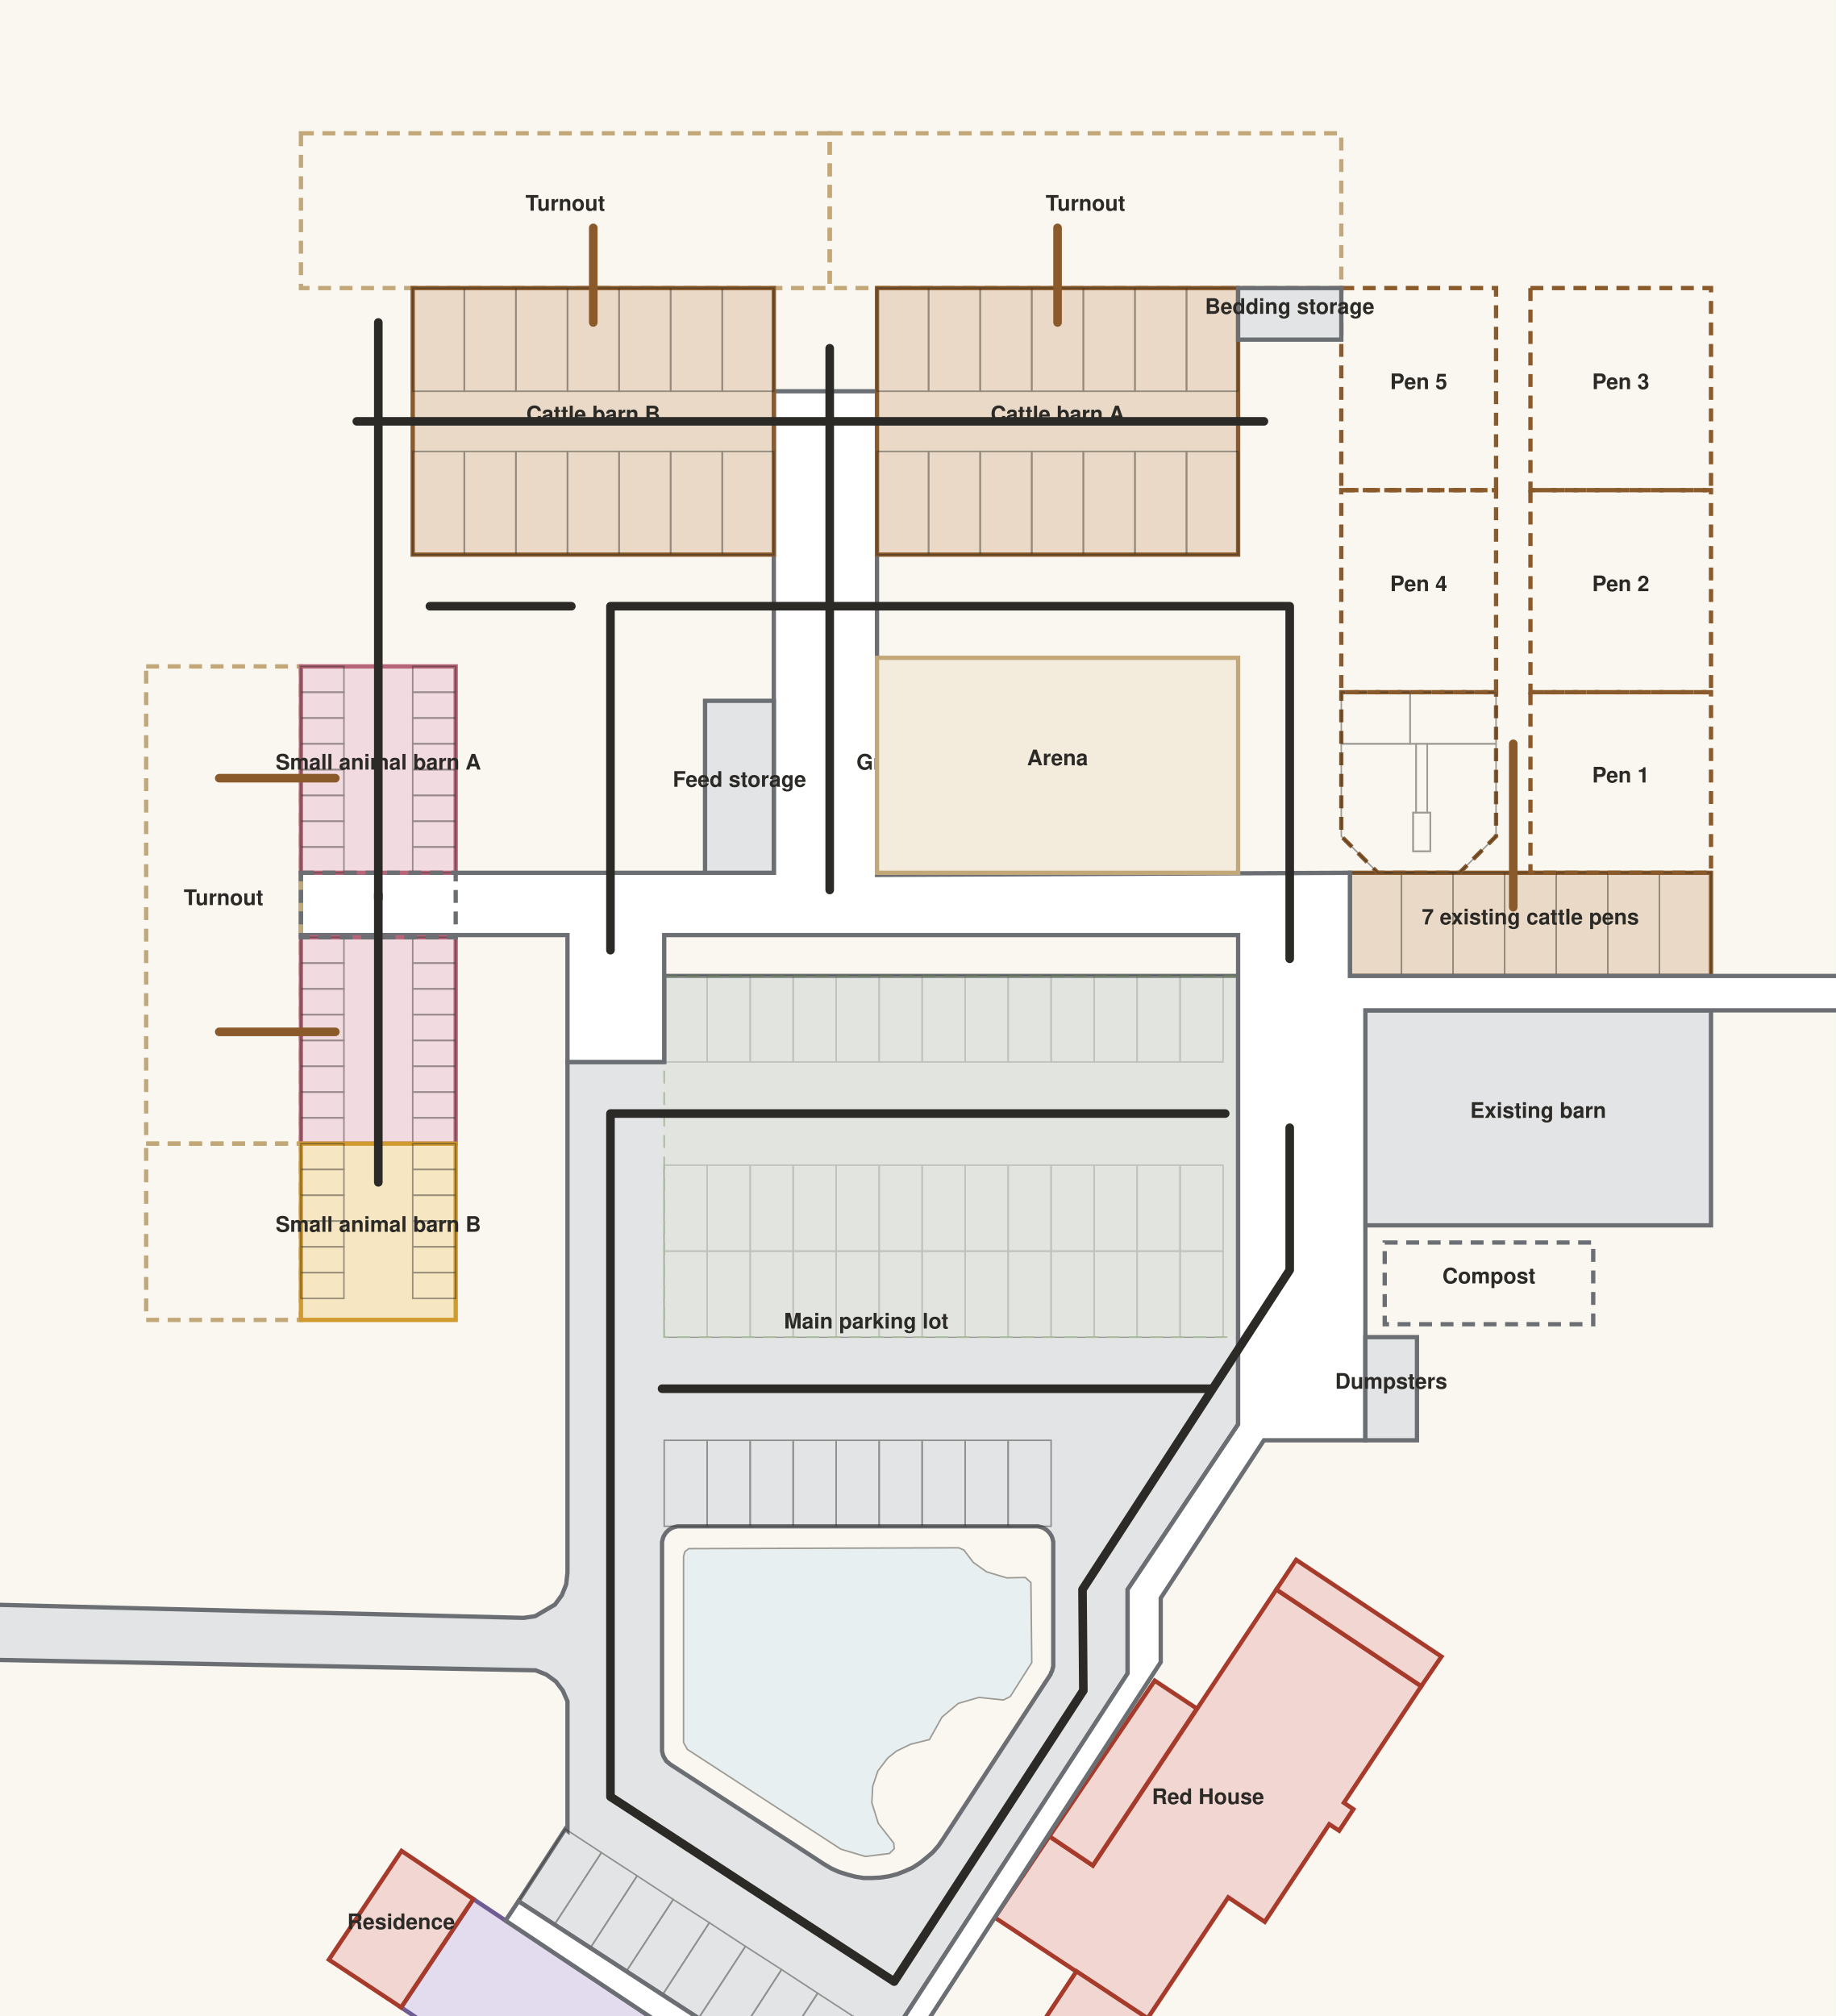
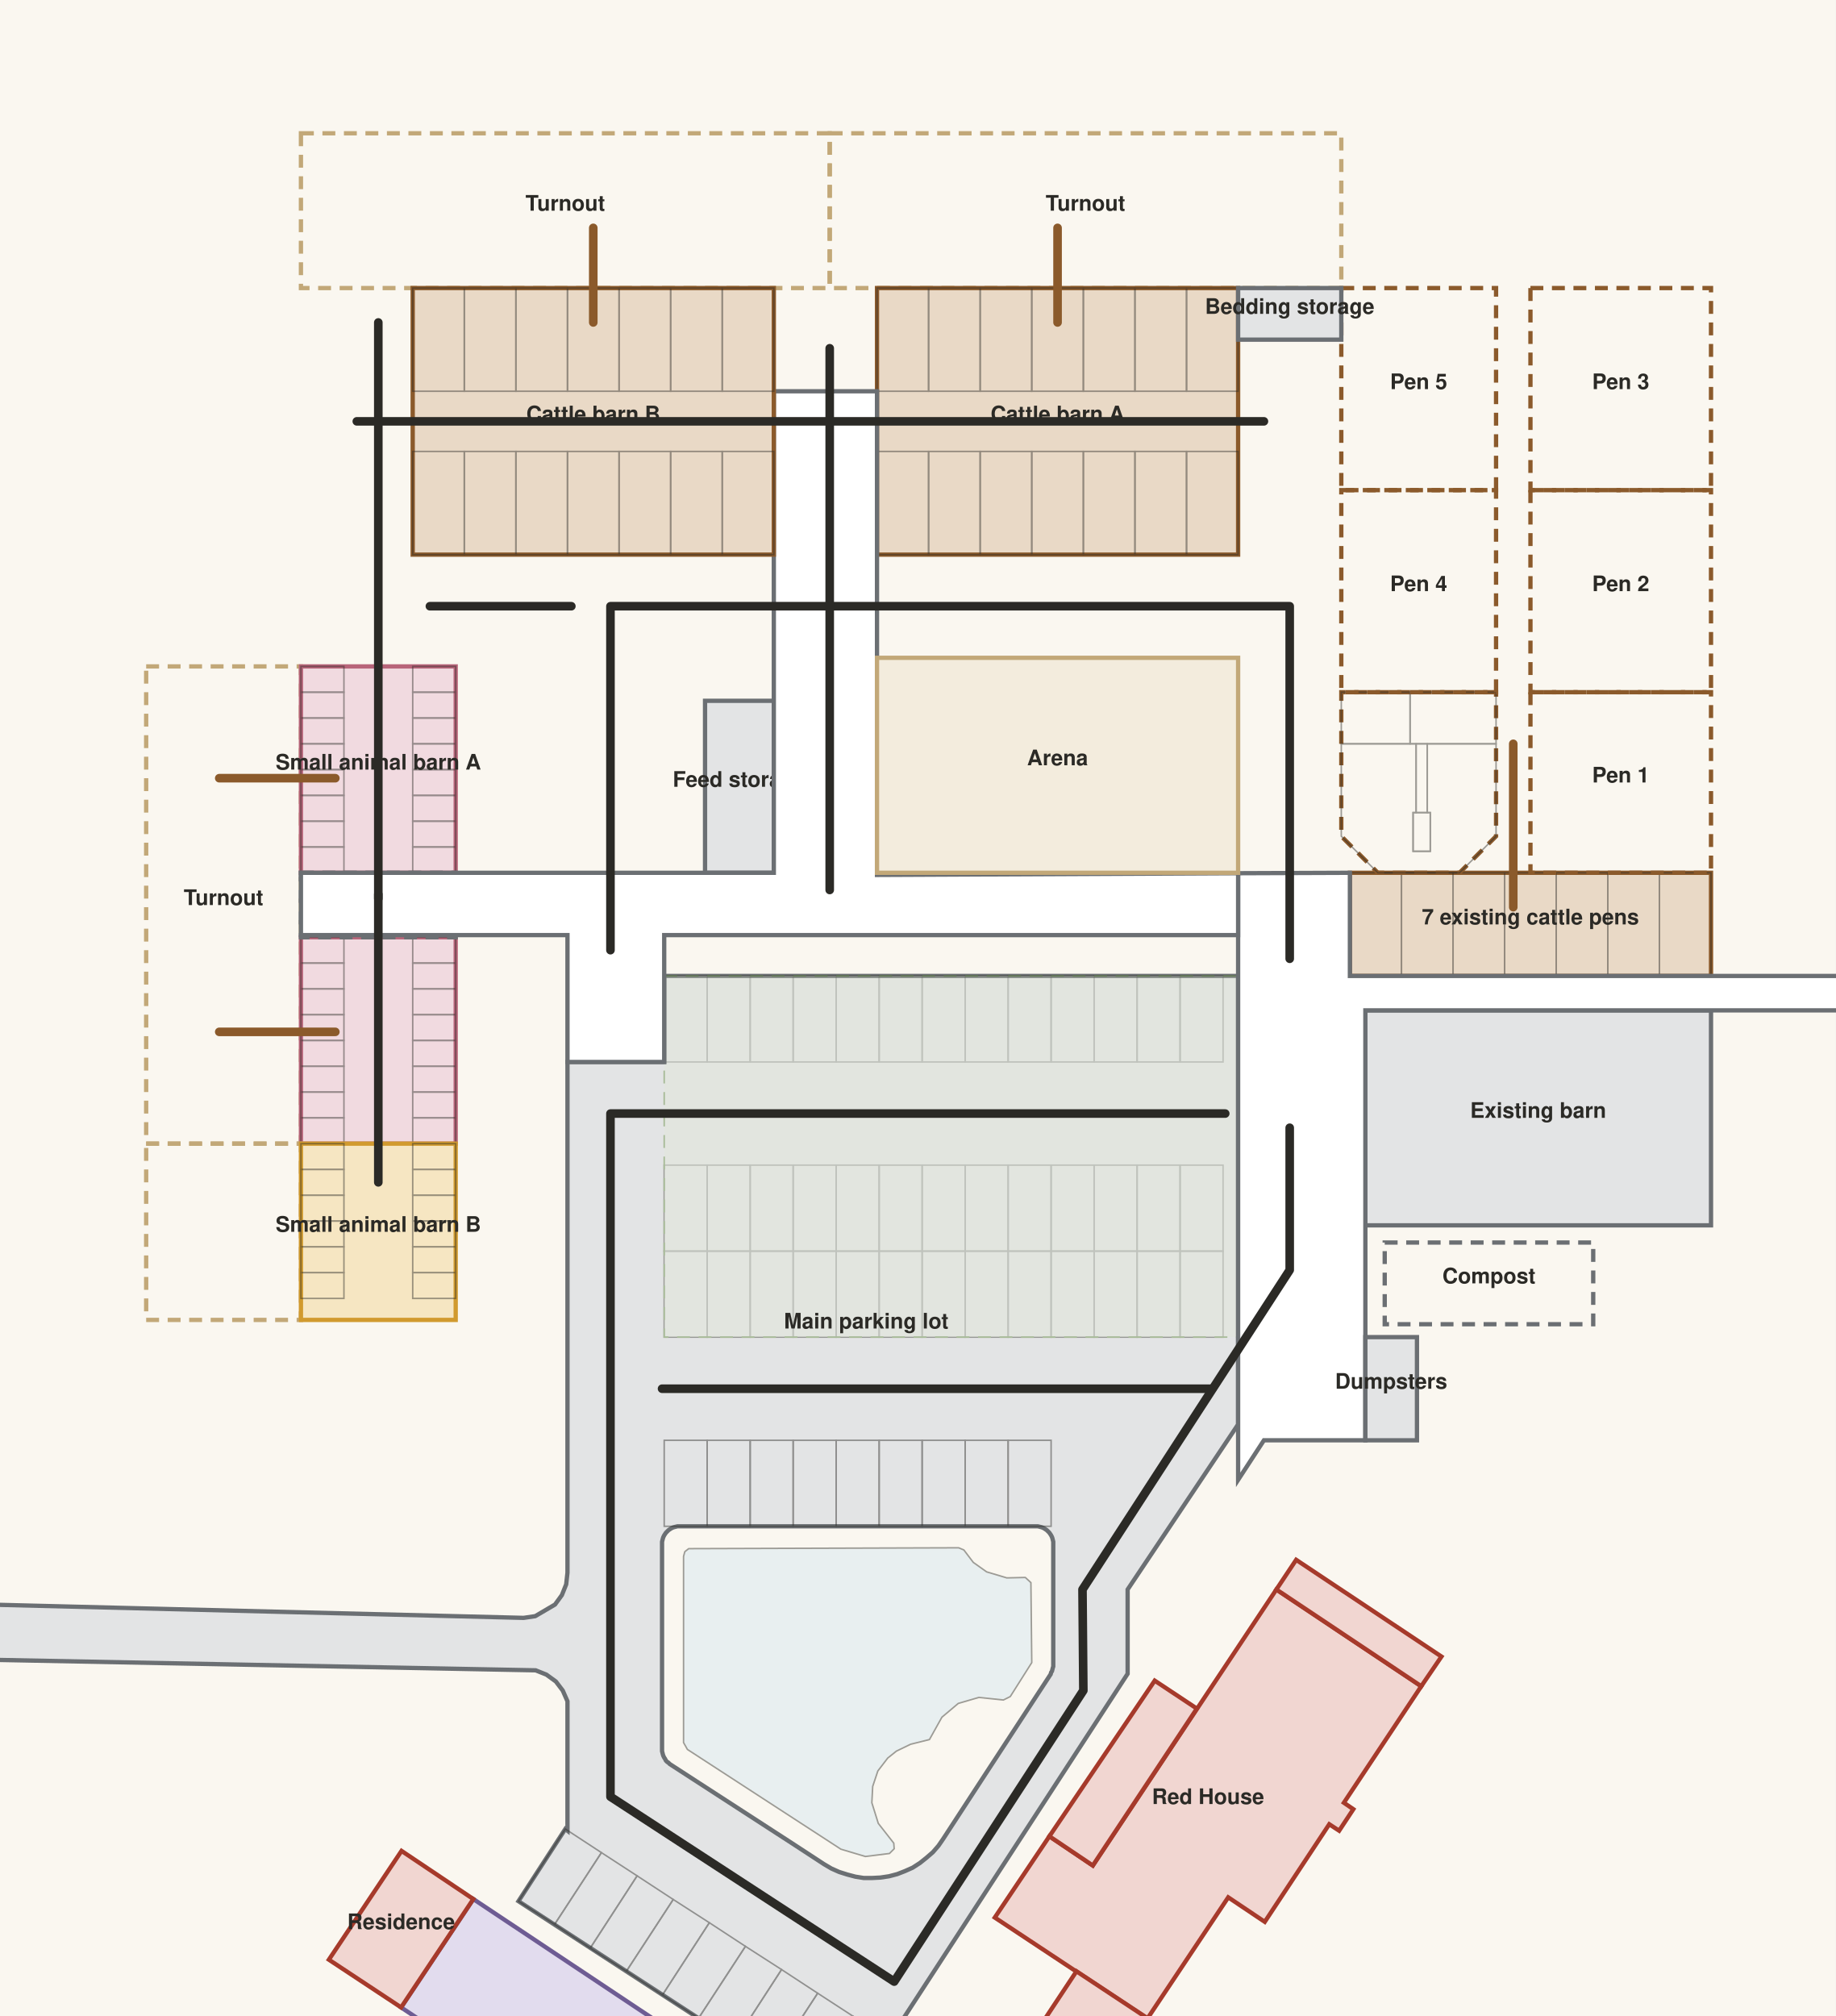
<svg xmlns="http://www.w3.org/2000/svg" viewBox="-118 13 427 468.9" font-family="Avenir Next,Helvetica,Arial,sans-serif">
  <rect x="-118" y="13" width="427" height="468.9" fill="#FAF7F0" />
  <g id="level-1">
    <g id="existing-barn">
      <rect x="199.6" y="248" width="80.4" height="50" fill="#E3E4E5" stroke="#6B6F73" stroke-width="1" />
      <text x="239.8" y="273.0" text-anchor="middle" font-size="5" font-weight="700" fill="#2B2A26">Existing barn</text>
    </g>
    <g id="existing-pens">
      <rect x="196" y="216" width="84" height="24" fill="#E9D9C6" stroke="#8B5A2B" stroke-width="1" />
      <g fill="none" stroke="#2B2A26" stroke-width=".35" opacity=".45">
        <rect x="196" y="216" width="12" height="24" />
        <rect x="208" y="216" width="12" height="24" />
        <rect x="220" y="216" width="12" height="24" />
        <rect x="232" y="216" width="12" height="24" />
        <rect x="244" y="216" width="12" height="24" />
        <rect x="256" y="216" width="12" height="24" />
        <rect x="268" y="216" width="12" height="24" />
      </g>
      <text x="238.0" y="228.0" text-anchor="middle" font-size="5" font-weight="700" fill="#2B2A26">7 existing cattle pens</text>
    </g>
    <g id="parking">
      <path fill-rule="evenodd" d="M-287.8,372.3 L-287.8,406.0 L-277.8,396.0 L6.6,401.5 L9.1,402.5 L11.3,404.1 L12.9,406.2 L14.0,408.7 L14.0,438.8 L13.5,438.4 L2.6,455.2 L78.0,504.2 L144.3,402.3 L144.3,382.7 L170.0,344.3 L170.0,240.0 L36.5,240.0 L36.5,260.0 L14.0,260.0 L14.0,378.8 L13.7,381.5 L12.7,384.0 L11.1,386.2 L6.5,388.9 L3.8,389.3 L-277.8,382.3Z M126.5,402.0 L126.7,401.7 L126.8,401.3 L126.9,400.9 L127.0,400.6 L127.0,371.6 L126.9,371.2 L126.8,370.8 L126.7,370.5 L126.5,370.1 L126.3,369.8 L126.1,369.5 L125.8,369.2 L125.5,368.9 L125.2,368.7 L124.9,368.5 L124.5,368.3 L124.2,368.2 L123.8,368.1 L123.4,368.0 L39.6,368.0 L39.2,368.1 L38.8,368.2 L38.5,368.3 L38.1,368.5 L37.8,368.7 L37.5,368.9 L37.2,369.2 L36.9,369.5 L36.7,369.8 L36.5,370.1 L36.3,370.5 L36.2,370.8 L36.1,371.2 L36.0,371.6 L36.0,420.3 L36.1,420.7 L36.2,421.1 L36.3,421.4 L36.5,421.8 L36.7,422.1 L36.9,422.5 L37.2,422.8 L37.5,423.0 L37.8,423.3 L66.2,441.7 L73.7,446.6 L75.4,447.6 L77.2,448.4 L79.1,449.0 L81.0,449.5 L82.9,449.8 L84.9,449.8 L86.8,449.7 L88.8,449.4 L90.7,448.9 L92.5,448.2 L94.3,447.4 L96.0,446.3 L97.5,445.1 L99.0,443.8 L100.3,442.3 L101.4,440.7 L110.2,427.2 L126.4,402.4Z" fill="#E3E4E5" stroke="#6B6F73" stroke-width="1" />
      <g fill="none" stroke="#2B2A26" stroke-width=".35" opacity=".45">
        <polygon points="36.5,240.0 46.5,240.0 46.5,260.0 36.5,260.0" />
        <polygon points="46.5,240.0 56.5,240.0 56.5,260.0 46.5,260.0" />
        <polygon points="56.5,240.0 66.5,240.0 66.5,260.0 56.5,260.0" />
        <polygon points="66.5,240.0 76.5,240.0 76.5,260.0 66.5,260.0" />
        <polygon points="76.5,240.0 86.5,240.0 86.5,260.0 76.5,260.0" />
        <polygon points="86.5,240.0 96.5,240.0 96.5,260.0 86.5,260.0" />
        <polygon points="96.5,240.0 106.5,240.0 106.5,260.0 96.5,260.0" />
        <polygon points="106.5,240.0 116.5,240.0 116.5,260.0 106.5,260.0" />
        <polygon points="116.5,240.0 126.5,240.0 126.5,260.0 116.5,260.0" />
        <polygon points="36.5,284.0 46.5,284.0 46.5,304.0 36.5,304.0" />
        <polygon points="46.5,284.0 56.5,284.0 56.5,304.0 46.5,304.0" />
        <polygon points="56.5,284.0 66.5,284.0 66.5,304.0 56.5,304.0" />
        <polygon points="66.5,284.0 76.5,284.0 76.5,304.0 66.5,304.0" />
        <polygon points="76.5,284.0 86.5,284.0 86.5,304.0 76.5,304.0" />
        <polygon points="86.5,284.0 96.5,284.0 96.5,304.0 86.5,304.0" />
        <polygon points="96.5,284.0 106.5,284.0 106.5,304.0 96.5,304.0" />
        <polygon points="106.5,284.0 116.5,284.0 116.5,304.0 106.5,304.0" />
        <polygon points="116.5,284.0 126.5,284.0 126.5,304.0 116.5,304.0" />
        <polygon points="36.5,304.0 46.5,304.0 46.5,324.0 36.5,324.0" />
        <polygon points="46.5,304.0 56.5,304.0 56.5,324.0 46.5,324.0" />
        <polygon points="56.5,304.0 66.5,304.0 66.5,324.0 56.5,324.0" />
        <polygon points="66.5,304.0 76.5,304.0 76.5,324.0 66.5,324.0" />
        <polygon points="76.5,304.0 86.5,304.0 86.5,324.0 76.5,324.0" />
        <polygon points="86.5,304.0 96.5,304.0 96.5,324.0 86.5,324.0" />
        <polygon points="96.5,304.0 106.5,304.0 106.5,324.0 96.5,324.0" />
        <polygon points="106.5,304.0 116.5,304.0 116.5,324.0 106.5,324.0" />
        <polygon points="116.5,304.0 126.5,304.0 126.5,324.0 116.5,324.0" />
        <polygon points="36.5,348.0 46.5,348.0 46.5,368.0 36.5,368.0" />
        <polygon points="46.5,348.0 56.5,348.0 56.5,368.0 46.5,368.0" />
        <polygon points="56.5,348.0 66.5,348.0 66.5,368.0 56.5,368.0" />
        <polygon points="66.5,348.0 76.5,348.0 76.5,368.0 66.5,368.0" />
        <polygon points="76.5,348.0 86.5,348.0 86.5,368.0 76.5,368.0" />
        <polygon points="86.5,348.0 96.5,348.0 96.5,368.0 86.5,368.0" />
        <polygon points="96.5,348.0 106.5,348.0 106.5,368.0 96.5,368.0" />
        <polygon points="106.5,348.0 116.5,348.0 116.5,368.0 106.5,368.0" />
        <polygon points="116.5,348.0 126.5,348.0 126.5,368.0 116.5,368.0" />
        <polygon points="126.5,240.0 136.5,240.0 136.5,260.0 126.5,260.0" />
        <polygon points="136.5,240.0 146.5,240.0 146.5,260.0 136.5,260.0" />
        <polygon points="146.5,240.0 156.5,240.0 156.5,260.0 146.5,260.0" />
        <polygon points="156.5,240.0 166.5,240.0 166.5,260.0 156.5,260.0" />
        <polygon points="126.5,284.0 136.5,284.0 136.5,304.0 126.5,304.0" />
        <polygon points="126.5,304.0 136.5,304.0 136.5,324.0 126.5,324.0" />
        <polygon points="136.5,284.0 146.5,284.0 146.5,304.0 136.5,304.0" />
        <polygon points="146.5,284.0 156.5,284.0 156.5,304.0 146.5,304.0" />
        <polygon points="136.5,304.0 146.5,304.0 146.5,324.0 136.5,324.0" />
        <polygon points="146.5,304.0 156.5,304.0 156.5,324.0 146.5,324.0" />
        <polygon points="156.5,284.0 166.5,284.0 166.5,304.0 156.5,304.0" />
        <polygon points="156.5,304.0 166.5,304.0 166.5,324.0 156.5,324.0" />
        <polygon points="13.5,438.4 21.9,443.9 11.0,460.6 2.6,455.2 13.5,438.4" />
        <polygon points="21.9,443.9 30.2,449.3 19.3,466.1 11.0,460.6 21.9,443.9" />
        <polygon points="30.2,449.3 38.6,454.8 27.7,471.5 19.3,466.1 30.2,449.3" />
        <polygon points="38.6,454.8 47.0,460.2 36.1,477.0 27.7,471.5 38.6,454.8" />
        <polygon points="47.0,460.2 55.4,465.7 44.5,482.4 36.1,477.0 47.0,460.2" />
        <polygon points="55.4,465.7 63.8,471.1 52.9,487.9 44.5,482.4 55.4,465.7" />
        <polygon points="63.8,471.1 72.2,476.6 61.3,493.3 52.9,487.9 63.8,471.1" />
        <polygon points="72.2,476.6 80.5,482.0 69.6,498.8 61.3,493.3 72.2,476.6" />
        <polygon points="80.5,482.0 88.9,487.5 78.0,504.2 69.6,498.8 80.5,482.0" />
        <polygon points="41.0,418.3 41.9,419.9 77.6,443.1 83.3,444.8 88.9,444.1 90.0,443.0 89.9,441.7 86.3,437.1 84.8,432.3 85.0,428.5 86.2,424.9 88.5,421.9 90.5,420.3 93.8,418.7 98.2,417.6 101.1,412.4 104.9,409.2 109.7,407.8 115.4,408.4 117.0,407.6 122.0,399.7 121.8,381.1 120.5,379.9 116.2,380.0 111.5,378.6 108.4,376.4 106.2,373.5 105.0,373.0 42.2,373.2 41.3,373.9 41.0,375.0 41.0,418.3" fill="#D3E5EF" />
        <polygon points="36.5,240 170.0,240 170.0,324.0 36.5,324.0" fill="#DCE8CF" fill-opacity=".6" stroke="#5F8A3A" stroke-dasharray="3 2" />
      </g>
      <text x="83.5" y="322.0" text-anchor="middle" font-size="5" font-weight="700" fill="#2B2A26">Main parking lot</text>
    </g>
    <g id="existing-red-house">
      <polygon points="167.7,454.3 176.2,460.0 191.2,437.3 193.5,438.8 196.8,433.8 194.6,432.3 212.6,405.2 178.9,382.7 136.2,446.9 126.1,440.1 113.4,459.0 148.9,482.5" fill="#F1D6D1" stroke="#A63A2B" stroke-width="1" />
      <text x="163.0" y="432.6" text-anchor="middle" font-size="5" font-weight="700" fill="#2B2A26">Red House</text>
    </g>
    <g id="existing-carport">
      <polygon points="135.7,519.7 156.9,487.7 132.4,471.5 111.2,503.5" fill="#F1D6D1" stroke="#A63A2B" stroke-width="1" />
      <text x="134.05" y="495.6" text-anchor="middle" font-size="5" font-weight="700" fill="#2B2A26">Carport</text>
    </g>
    <g id="existing-porch-nw">
      <polygon points="126.1,440.1 150.6,403.9 160.4,410.4 136.2,446.9" fill="#F1D6D1" stroke="#A63A2B" stroke-width="1" />
      <text x="143.25" y="425.4" text-anchor="middle" font-size="5" font-weight="700" fill="#2B2A26" />
    </g>
    <g id="existing-porch-ne">
      <polygon points="178.9,382.7 183.5,375.8 217.3,398.3 212.6,405.2" fill="#F1D6D1" stroke="#A63A2B" stroke-width="1" />
      <text x="198.1" y="390.5" text-anchor="middle" font-size="5" font-weight="700" fill="#2B2A26" />
    </g>
    <g id="horticulture">
      <polygon points="-7.9,454.7 75.0,509.9 58.2,535.2 -24.7,479.9" fill="#E2DCEE" stroke="#6E5C93" stroke-width="1" />
      <text x="25.15" y="494.95" text-anchor="middle" font-size="5" font-weight="700" fill="#2B2A26">Horticulture area</text>
    </g>
    <g id="residence">
      <polygon points="-24.6,443.5 -7.9,454.7 -24.7,479.9 -41.5,468.8" fill="#F1D6D1" stroke="#A63A2B" stroke-width="1" />
      <text x="-24.7" y="461.7" text-anchor="middle" font-size="5" font-weight="700" fill="#2B2A26">Residence</text>
    </g>
    <g id="handling">
      <polygon points="230.0,174.0 194.0,174.0 194.0,207.5 202.5,216.0 221.5,216.0 230.0,207.5 230.0,174.0" fill="none" stroke="#8B5A2B" stroke-width="1" stroke-dasharray="3 2" />
      <g fill="none" stroke="#2B2A26" stroke-width=".35" opacity=".45">
        <polygon points="230,186 214,186 214,202 214.7,202 214.7,211 210.7,211 210.7,202 211.4,202 211.4,186 194,186 194,207.5 202.5,216 221.5,216 230,207.5" />
        <rect x="194" y="174" width="16" height="12" />
        <rect x="210" y="174" width="20" height="12" />
        <rect x="211.4" y="186" width="2.6" height="16" />
        <rect x="210.7" y="202" width="4" height="9" />
      </g>
      <text x="212.0" y="195.0" text-anchor="middle" font-size="5" font-weight="700" fill="#2B2A26" />
    </g>
    <g id="holding-5">
      <rect x="194.0" y="80.0" width="36.0" height="47.0" fill="none" stroke="#8B5A2B" stroke-width="1" stroke-dasharray="3 2" />
      <text x="212.0" y="103.5" text-anchor="middle" font-size="5" font-weight="700" fill="#2B2A26">Pen 5</text>
    </g>
    <g id="holding-4">
      <rect x="194.0" y="127.0" width="36.0" height="47.0" fill="none" stroke="#8B5A2B" stroke-width="1" stroke-dasharray="3 2" />
      <text x="212.0" y="150.5" text-anchor="middle" font-size="5" font-weight="700" fill="#2B2A26">Pen 4</text>
    </g>
    <g id="holding-3">
      <rect x="238.0" y="80.0" width="42.0" height="47.0" fill="none" stroke="#8B5A2B" stroke-width="1" stroke-dasharray="3 2" />
      <text x="259.0" y="103.5" text-anchor="middle" font-size="5" font-weight="700" fill="#2B2A26">Pen 3</text>
    </g>
    <g id="holding-2">
      <rect x="238.0" y="127.0" width="42.0" height="47.0" fill="none" stroke="#8B5A2B" stroke-width="1" stroke-dasharray="3 2" />
      <text x="259.0" y="150.5" text-anchor="middle" font-size="5" font-weight="700" fill="#2B2A26">Pen 2</text>
    </g>
    <g id="holding-1">
      <rect x="238.0" y="174.0" width="42.0" height="42.0" fill="none" stroke="#8B5A2B" stroke-width="1" stroke-dasharray="3 2" />
      <text x="259.0" y="195.0" text-anchor="middle" font-size="5" font-weight="700" fill="#2B2A26">Pen 1</text>
    </g>
    <g id="walk">
-       <polygon points="-48.0,216.0 -48.0,216.0 -48.0,230.5 -48.0,230.5 -48.0,230.5 14.0,230.5 14.0,230.5 14.0,230.5 14.0,230.5 14.0,230.5 14.0,230.5 14.0,230.5 14.0,230.5 14.0,230.5 14.0,230.5 14.0,230.5 14.0,230.5 14.0,230.5 14.0,230.5 14.0,230.5 14.0,230.5 14.0,230.5 14.0,260.0 14.0,260.0 14.0,260.0 36.5,260.0 36.5,260.0 36.5,260.0 36.5,230.5 36.5,230.5 36.5,230.5 36.5,230.5 36.5,230.5 36.5,230.5 36.5,230.5 36.5,230.5 36.5,230.5 36.5,230.5 36.5,230.5 36.5,230.5 36.5,230.5 36.5,230.5 36.5,230.5 36.5,230.5 36.5,230.5 170.0,230.5 170.0,230.5 170.0,230.5 170.0,230.5 170.0,230.5 170.0,230.5 170.0,230.5 170.0,230.5 170.0,230.5 170.0,230.5 170.0,230.5 170.0,230.5 170.0,230.5 170.0,230.5 170.0,230.5 170.0,230.5 170.0,230.5 170.0,344.3 170.0,344.3 170.0,344.3 170.0,344.3 170.0,344.3 170.0,344.3 170.0,344.3 144.3,382.7 144.3,382.7 144.3,382.7 144.3,402.2 144.3,402.2 144.3,402.2 144.3,402.2 144.3,402.2 144.3,402.2 144.3,402.2 78.0,504.2 78.0,504.2 78.0,504.2 78.0,504.2 78.0,504.2 78.0,504.2 78.0,504.2 78.0,504.2 78.0,504.2 78.0,504.2 78.0,504.2 78.0,504.2 78.0,504.2 78.0,504.2 78.0,504.2 78.0,504.2 78.0,504.2 2.6,455.2 2.6,455.2 2.6,455.2 -0.4,459.7 -0.4,459.7 -0.4,459.7 78.7,512.4 78.7,512.4 78.7,512.4 152.0,399.6 152.0,399.6 152.0,399.6 152.0,384.7 152.0,384.7 152.0,384.7 152.0,384.7 152.0,384.7 152.0,384.7 152.0,384.7 176.0,348.0 176.0,348.0 176.0,348.0 176.0,348.0 176.0,348.0 176.0,348.0 176.0,348.0 176.0,348.0 176.0,348.0 176.0,348.0 176.0,348.0 199.6,348.0 199.6,348.0 199.6,348.0 199.6,248.0 199.6,248.0 199.6,248.0 199.6,248.0 199.6,248.0 199.6,248.0 199.6,248.0 199.6,248.0 199.6,248.0 199.6,248.0 199.6,248.0 199.6,248.0 199.6,248.0 199.6,248.0 199.6,248.0 199.6,248.0 199.6,248.0 372.1,248.0 372.1,248.0 372.1,248.0 383.9,240.0 383.9,240.0 383.9,240.0 196.0,240.0 196.0,240.0 196.0,240.0 196.0,240.0 196.0,240.0 196.0,240.0 196.0,240.0 196.0,240.0 196.0,240.0 196.0,240.0 196.0,240.0 196.0,240.0 196.0,240.0 196.0,240.0 196.0,240.0 196.0,240.0 196.0,240.0 196.0,216.0 196.0,216.0 196.0,216.0 86.0,216.5 86.0,216.5 86.0,216.5 86.0,216.5 86.0,216.5 86.0,216.5 86.0,216.5 86.0,216.5 86.0,216.5 86.0,216.5 86.0,216.5 86.0,216.5 86.0,216.5 86.0,216.5 86.0,216.5 86.0,216.5 86.0,216.5 86.0,104.0 86.0,104.0 86.0,104.0 62.0,104.0 62.0,104.0 62.0,104.0 62.0,216.0 62.0,216.0 62.0,216.0 62.0,216.0 62.0,216.0 62.0,216.0 62.0,216.0 62.0,216.0 62.0,216.0 62.0,216.0 62.0,216.0 62.0,216.0 62.0,216.0 62.0,216.0 62.0,216.0 62.0,216.0 62.0,216.0 -48.0,216.0" fill="#fff" stroke="#6B6F73" stroke-width="1" />
-       <text x="167.95" y="308.2" text-anchor="middle" font-size="5" font-weight="700" fill="#2B2A26" />
+       <polygon points="170.0,344.3 170.0,357.2 176.0,348.0 176.0,348.0 176.0,348.0 176.0,348.0 176.0,348.0 176.0,348.0 176.0,348.0 176.0,348.0 176.0,348.0 176.0,348.0 176.0,348.0 199.6,348.0 199.6,348.0 199.6,348.0 199.6,248.0 199.6,248.0 199.6,248.0 199.6,248.0 199.6,248.0 199.6,248.0 199.6,248.0 199.6,248.0 199.6,248.0 199.6,248.0 199.6,248.0 199.6,248.0 199.6,248.0 199.6,248.0 199.6,248.0 199.6,248.0 199.6,248.0 372.1,248.0 372.1,248.0 372.1,248.0 383.9,240.0 383.9,240.0 383.9,240.0 196.0,240.0 196.0,240.0 196.0,240.0 196.0,240.0 196.0,240.0 196.0,240.0 196.0,240.0 196.0,240.0 196.0,240.0 196.0,240.0 196.0,240.0 196.0,240.0 196.0,240.0 196.0,240.0 196.0,240.0 196.0,240.0 196.0,240.0 196.0,216.0 196.0,216.0 196.0,216.0 170.0,216.1 170.0,230.5" fill="#fff" stroke="#6B6F73" stroke-width="1" />
+       <text x="276.95" y="286.6" text-anchor="middle" font-size="5" font-weight="700" fill="#2B2A26" />
    </g>
    <g id="compost">
      <rect x="204.1" y="302.0" width="48.5" height="19.0" fill="none" stroke="#6B6F73" stroke-width="1" stroke-dasharray="3 2" />
      <text x="228.35" y="311.5" text-anchor="middle" font-size="5" font-weight="700" fill="#2B2A26">Compost</text>
    </g>
    <g id="dumpster">
      <rect x="199.6" y="324.0" width="12.0" height="24.0" fill="#E3E4E5" stroke="#6B6F73" stroke-width="1" />
      <text x="205.6" y="336.0" text-anchor="middle" font-size="5" font-weight="700" fill="#2B2A26">Dumpsters</text>
    </g>
    <g id="existing-poultry">
      <polygon points="428.9,273.3 399.4,230.0 365.4,253.2 394.9,296.5" fill="#F6E6C2" stroke="#D19A2E" stroke-width="1" />
      <text x="397.15" y="263.25" text-anchor="middle" font-size="5" font-weight="700" fill="#2B2A26">Poultry</text>
    </g>
  </g>
  <g id="level-2">
    <g id="turnout-cattle-a">
      <rect x="75.0" y="44.0" width="119.0" height="36.0" fill="none" stroke="#C2A878" stroke-width="1" stroke-dasharray="3 2" />
      <text x="134.5" y="62.0" text-anchor="middle" font-size="5" font-weight="700" fill="#2B2A26">Turnout</text>
    </g>
    <g id="turnout-small-a">
      <rect x="-84.0" y="168.0" width="36.0" height="111.0" fill="none" stroke="#C2A878" stroke-width="1" stroke-dasharray="3 2" />
      <text x="-66.0" y="223.5" text-anchor="middle" font-size="5" font-weight="700" fill="#2B2A26">Turnout</text>
    </g>
    <g id="cattle-a">
      <rect x="86.0" y="80.0" width="84.0" height="62.0" fill="#E9D9C6" stroke="#8B5A2B" stroke-width="1" />
      <g fill="none" stroke="#2B2A26" stroke-width=".35" opacity=".45">
        <rect x="86.0" y="80.0" width="12" height="24" />
        <rect x="98.0" y="80.0" width="12" height="24" />
        <rect x="110.0" y="80.0" width="12" height="24" />
        <rect x="122.0" y="80.0" width="12" height="24" />
        <rect x="134.0" y="80.0" width="12" height="24" />
        <rect x="146.0" y="80.0" width="12" height="24" />
        <rect x="158.0" y="80.0" width="12" height="24" />
        <rect x="86.0" y="118.0" width="12" height="24" />
        <rect x="98.0" y="118.0" width="12" height="24" />
        <rect x="110.0" y="118.0" width="12" height="24" />
        <rect x="122.0" y="118.0" width="12" height="24" />
        <rect x="134.0" y="118.0" width="12" height="24" />
        <rect x="146.0" y="118.0" width="12" height="24" />
        <rect x="158.0" y="118.0" width="12" height="24" />
      </g>
      <text x="128.0" y="111.0" text-anchor="middle" font-size="5" font-weight="700" fill="#2B2A26">Cattle barn A</text>
    </g>
    <g id="feed">
      <rect x="46.0" y="176.0" width="16.0" height="40.0" fill="#E3E4E5" stroke="#6B6F73" stroke-width="1" />
      <text x="54.0" y="196.0" text-anchor="middle" font-size="5" font-weight="700" fill="#2B2A26">Feed storage</text>
    </g>
    <g id="small-a">
      <rect x="-48.0" y="168.0" width="36.0" height="48.0" fill="#F1DAE0" stroke="#B8657A" stroke-width="1" />
      <g fill="none" stroke="#2B2A26" stroke-width=".35" opacity=".45">
        <rect x="-48.0" y="168.0" width="10" height="6" />
        <rect x="-48.0" y="174.0" width="10" height="6" />
        <rect x="-48.0" y="180.0" width="10" height="6" />
        <rect x="-48.0" y="186.0" width="10" height="6" />
        <rect x="-48.0" y="192.0" width="10" height="6" />
        <rect x="-48.0" y="198.0" width="10" height="6" />
        <rect x="-48.0" y="204.0" width="10" height="6" />
        <rect x="-48.0" y="210.0" width="10" height="6" />
        <rect x="-22.0" y="168.0" width="10" height="6" />
        <rect x="-22.0" y="174.0" width="10" height="6" />
        <rect x="-22.0" y="180.0" width="10" height="6" />
        <rect x="-22.0" y="186.0" width="10" height="6" />
        <rect x="-22.0" y="192.0" width="10" height="6" />
        <rect x="-22.0" y="198.0" width="10" height="6" />
        <rect x="-22.0" y="204.0" width="10" height="6" />
        <rect x="-22.0" y="210.0" width="10" height="6" />
      </g>
      <text x="-30.0" y="192.0" text-anchor="middle" font-size="5" font-weight="700" fill="#2B2A26">Small animal barn A</text>
    </g>
    <g id="small-a2">
      <rect x="-48.0" y="231.0" width="36.0" height="48.0" fill="#F1DAE0" stroke="#B8657A" stroke-width="1" />
      <g fill="none" stroke="#2B2A26" stroke-width=".35" opacity=".45">
        <rect x="-48.0" y="231.0" width="10" height="6" />
        <rect x="-48.0" y="237.0" width="10" height="6" />
        <rect x="-48.0" y="243.0" width="10" height="6" />
        <rect x="-48.0" y="249.0" width="10" height="6" />
        <rect x="-48.0" y="255.0" width="10" height="6" />
        <rect x="-48.0" y="261.0" width="10" height="6" />
        <rect x="-48.0" y="267.0" width="10" height="6" />
        <rect x="-48.0" y="273.0" width="10" height="6" />
        <rect x="-22.0" y="231.0" width="10" height="6" />
        <rect x="-22.0" y="237.0" width="10" height="6" />
        <rect x="-22.0" y="243.0" width="10" height="6" />
        <rect x="-22.0" y="249.0" width="10" height="6" />
        <rect x="-22.0" y="255.0" width="10" height="6" />
        <rect x="-22.0" y="261.0" width="10" height="6" />
        <rect x="-22.0" y="267.0" width="10" height="6" />
        <rect x="-22.0" y="273.0" width="10" height="6" />
      </g>
      <text x="-30.0" y="255.0" text-anchor="middle" font-size="5" font-weight="700" fill="#2B2A26" />
    </g>
    <g id="bedding">
      <rect x="170.0" y="80.0" width="24.0" height="12" fill="#E3E4E5" stroke="#6B6F73" stroke-width="1" />
      <text x="182.0" y="86.0" text-anchor="middle" font-size="5" font-weight="700" fill="#2B2A26">Bedding storage</text>
    </g>
    <g id="dogtrot">
      <rect x="-48.0" y="216.0" width="36" height="15.0" fill="none" stroke="#6B6F73" stroke-width="1" stroke-dasharray="3 2" />
      <text x="-30.0" y="223.5" text-anchor="middle" font-size="5" font-weight="700" fill="#2B2A26" />
    </g>
    <g id="grooming">
      <rect x="88.3" y="171.0" width="9.7" height="42.0" fill="#F3ECDD" stroke="#C2A878" stroke-width="1" />
      <text x="93.15" y="192.0" text-anchor="middle" font-size="5" font-weight="700" fill="#2B2A26">Grooming</text>
+     </g>
+     <g id="walk-2">
+       <polygon points="-48.0,216.0 -48.0,230.5 -48.0,230.5 -48.0,230.5 14.0,230.5 14.0,230.5 14.0,230.5 14.0,230.5 14.0,230.5 14.0,230.5 14.0,230.5 14.0,230.5 14.0,230.5 14.0,230.5 14.0,230.5 14.0,230.5 14.0,230.5 14.0,230.5 14.0,230.5 14.0,230.5 14.0,230.5 14.0,260.0 14.0,260.0 14.0,260.0 36.5,260.0 36.5,260.0 36.5,260.0 36.5,230.5 36.5,230.5 36.5,230.5 36.5,230.5 36.5,230.5 36.5,230.5 36.5,230.5 36.5,230.5 36.5,230.5 36.5,230.5 36.5,230.5 36.5,230.5 36.5,230.5 36.5,230.5 36.5,230.5 36.5,230.5 36.5,230.5 170.0,230.5 170.0,230.5 170.0,230.5 170.0,230.5 170.0,230.5 170.0,230.5 170.0,230.5 170.0,230.5 170.0,230.5 170.0,230.5 170.0,230.5 170.0,230.5 170.0,230.5 170.0,230.5 170.0,230.5 170.0,230.5 170.0,230.5 170.0,216.1 86.0,216.5 86.0,216.5 86.0,216.5 86.0,216.5 86.0,216.5 86.0,216.5 86.0,216.5 86.0,216.5 86.0,216.5 86.0,216.5 86.0,216.5 86.0,216.5 86.0,216.5 86.0,216.5 86.0,216.5 86.0,216.5 86.0,216.5 86.0,104.0 86.0,104.0 86.0,104.0 62.0,104.0 62.0,104.0 62.0,104.0 62.0,216.0 62.0,216.0 62.0,216.0 62.0,216.0 62.0,216.0 62.0,216.0 62.0,216.0 62.0,216.0 62.0,216.0 62.0,216.0 62.0,216.0 62.0,216.0 62.0,216.0 62.0,216.0 62.0,216.0 62.0,216.0 62.0,216.0 -48.0,216.0 -48.0,216.0" fill="#fff" stroke="#6B6F73" stroke-width="1" />
+       <text x="61.0" y="182.0" text-anchor="middle" font-size="5" font-weight="700" fill="#2B2A26" />
    </g>
  </g>
  <g id="level-3">
    <g id="turnout-cattle-b">
      <rect x="-48.0" y="44.0" width="123.0" height="36" fill="none" stroke="#C2A878" stroke-width="1" stroke-dasharray="3 2" />
      <text x="13.5" y="62.0" text-anchor="middle" font-size="5" font-weight="700" fill="#2B2A26">Turnout</text>
    </g>
    <g id="turnout-small-b">
      <rect x="-84.0" y="279.0" width="36.0" height="41" fill="none" stroke="#C2A878" stroke-width="1" stroke-dasharray="3 2" />
      <text x="-66.0" y="299.5" text-anchor="middle" font-size="5" font-weight="700" fill="#2B2A26" />
    </g>
    <g id="cattle-b">
      <rect x="-22.0" y="80.0" width="84.0" height="62.0" fill="#E9D9C6" stroke="#8B5A2B" stroke-width="1" />
      <g fill="none" stroke="#2B2A26" stroke-width=".35" opacity=".45">
        <rect x="-22.0" y="80.0" width="12" height="24" />
        <rect x="-10.0" y="80.0" width="12" height="24" />
        <rect x="2.0" y="80.0" width="12" height="24" />
        <rect x="14.0" y="80.0" width="12" height="24" />
        <rect x="26.0" y="80.0" width="12" height="24" />
        <rect x="38.0" y="80.0" width="12" height="24" />
        <rect x="50.0" y="80.0" width="12" height="24" />
        <rect x="-22.0" y="118.0" width="12" height="24" />
        <rect x="-10.0" y="118.0" width="12" height="24" />
        <rect x="2.0" y="118.0" width="12" height="24" />
        <rect x="14.0" y="118.0" width="12" height="24" />
        <rect x="26.0" y="118.0" width="12" height="24" />
        <rect x="38.0" y="118.0" width="12" height="24" />
        <rect x="50.0" y="118.0" width="12" height="24" />
      </g>
      <text x="20.0" y="111.0" text-anchor="middle" font-size="5" font-weight="700" fill="#2B2A26">Cattle barn B</text>
    </g>
    <g id="arena">
      <rect x="86.0" y="166.0" width="84.0" height="50.0" fill="#F3ECDD" stroke="#C2A878" stroke-width="1" />
      <text x="128.0" y="191.0" text-anchor="middle" font-size="5" font-weight="700" fill="#2B2A26">Arena</text>
    </g>
    <g id="small-b">
      <rect x="-48.0" y="279.0" width="36" height="41" fill="#F6E6C2" stroke="#D19A2E" stroke-width="1" />
      <g fill="none" stroke="#2B2A26" stroke-width=".35" opacity=".45">
        <rect x="-48.0" y="279.0" width="10" height="6" />
        <rect x="-48.0" y="285.0" width="10" height="6" />
        <rect x="-48.0" y="291.0" width="10" height="6" />
        <rect x="-48.0" y="297.0" width="10" height="6" />
        <rect x="-48.0" y="303.0" width="10" height="6" />
        <rect x="-48.0" y="309.0" width="10" height="6" />
        <rect x="-22.0" y="279.0" width="10" height="6" />
        <rect x="-22.0" y="285.0" width="10" height="6" />
        <rect x="-22.0" y="291.0" width="10" height="6" />
        <rect x="-22.0" y="297.0" width="10" height="6" />
        <rect x="-22.0" y="303.0" width="10" height="6" />
        <rect x="-22.0" y="309.0" width="10" height="6" />
      </g>
      <text x="-30.0" y="299.5" text-anchor="middle" font-size="5" font-weight="700" fill="#2B2A26">Small animal barn B</text>
    </g>
  </g>
  <g id="drives" />
  <g id="circulation">
    <polyline id="loop-parking" points="167.0,272.0 24.0,272.0 24.0,430.9 90.0,473.9 134.0,406.2 133.8,382.7 182.0,308.4 182.0,275.3" fill="none" stroke="#2B2A26" stroke-width="2" stroke-linecap="round" stroke-linejoin="round" />
    <polyline id="loop-mid" points="164.0,336.0 36.0,336.0" fill="none" stroke="#2B2A26" stroke-width="2" stroke-linecap="round" stroke-linejoin="round" />
    <polyline id="aisle-cattle" points="-35.0,111.0 176.0,111.0" fill="none" stroke="#2B2A26" stroke-width="2" stroke-linecap="round" stroke-linejoin="round" />
    <polyline id="drive-loop" points="182.0,236.0 182.0,154.0 24.0,154.0 24.0,234.0" fill="none" stroke="#2B2A26" stroke-width="2" stroke-linecap="round" stroke-linejoin="round" />
    <polyline id="aisle-small-a" points="-30.0,88.0 -30.0,222.0" fill="none" stroke="#2B2A26" stroke-width="2" stroke-linecap="round" stroke-linejoin="round" />
    <polyline id="aisle-small-b" points="-30.0,221.0 -30.0,288.0" fill="none" stroke="#2B2A26" stroke-width="2" stroke-linecap="round" stroke-linejoin="round" />
    <polyline id="an-cattle-a" points="128.0,88.0 128.0,66.0" fill="none" stroke="#8B5A2B" stroke-width="2" stroke-linecap="round" stroke-linejoin="round" />
    <polyline id="an-cattle-b" points="20.0,88.0 20.0,66.0" fill="none" stroke="#8B5A2B" stroke-width="2" stroke-linecap="round" stroke-linejoin="round" />
    <polyline id="an-small-b" points="-40.0,253.0 -67.0,253.0" fill="none" stroke="#8B5A2B" stroke-width="2" stroke-linecap="round" stroke-linejoin="round" />
    <polyline id="an-small-b1" points="-40.0,194.0 -67.0,194.0" fill="none" stroke="#8B5A2B" stroke-width="2" stroke-linecap="round" stroke-linejoin="round" />
    <polyline id="an-pens" points="234.0,224.0 234.0,186.0" fill="none" stroke="#8B5A2B" stroke-width="2" stroke-linecap="round" stroke-linejoin="round" />
    <polyline id="loop-mid1" points="14.9,154.0 -18.0,154.0" fill="none" stroke="#2B2A26" stroke-width="2" stroke-linecap="round" stroke-linejoin="round" />
    <polyline id="aisle-small-a1" points="75.0,94.0 75.0,220.0" fill="none" stroke="#2B2A26" stroke-width="2" stroke-linecap="round" stroke-linejoin="round" />
  </g>
</svg>
